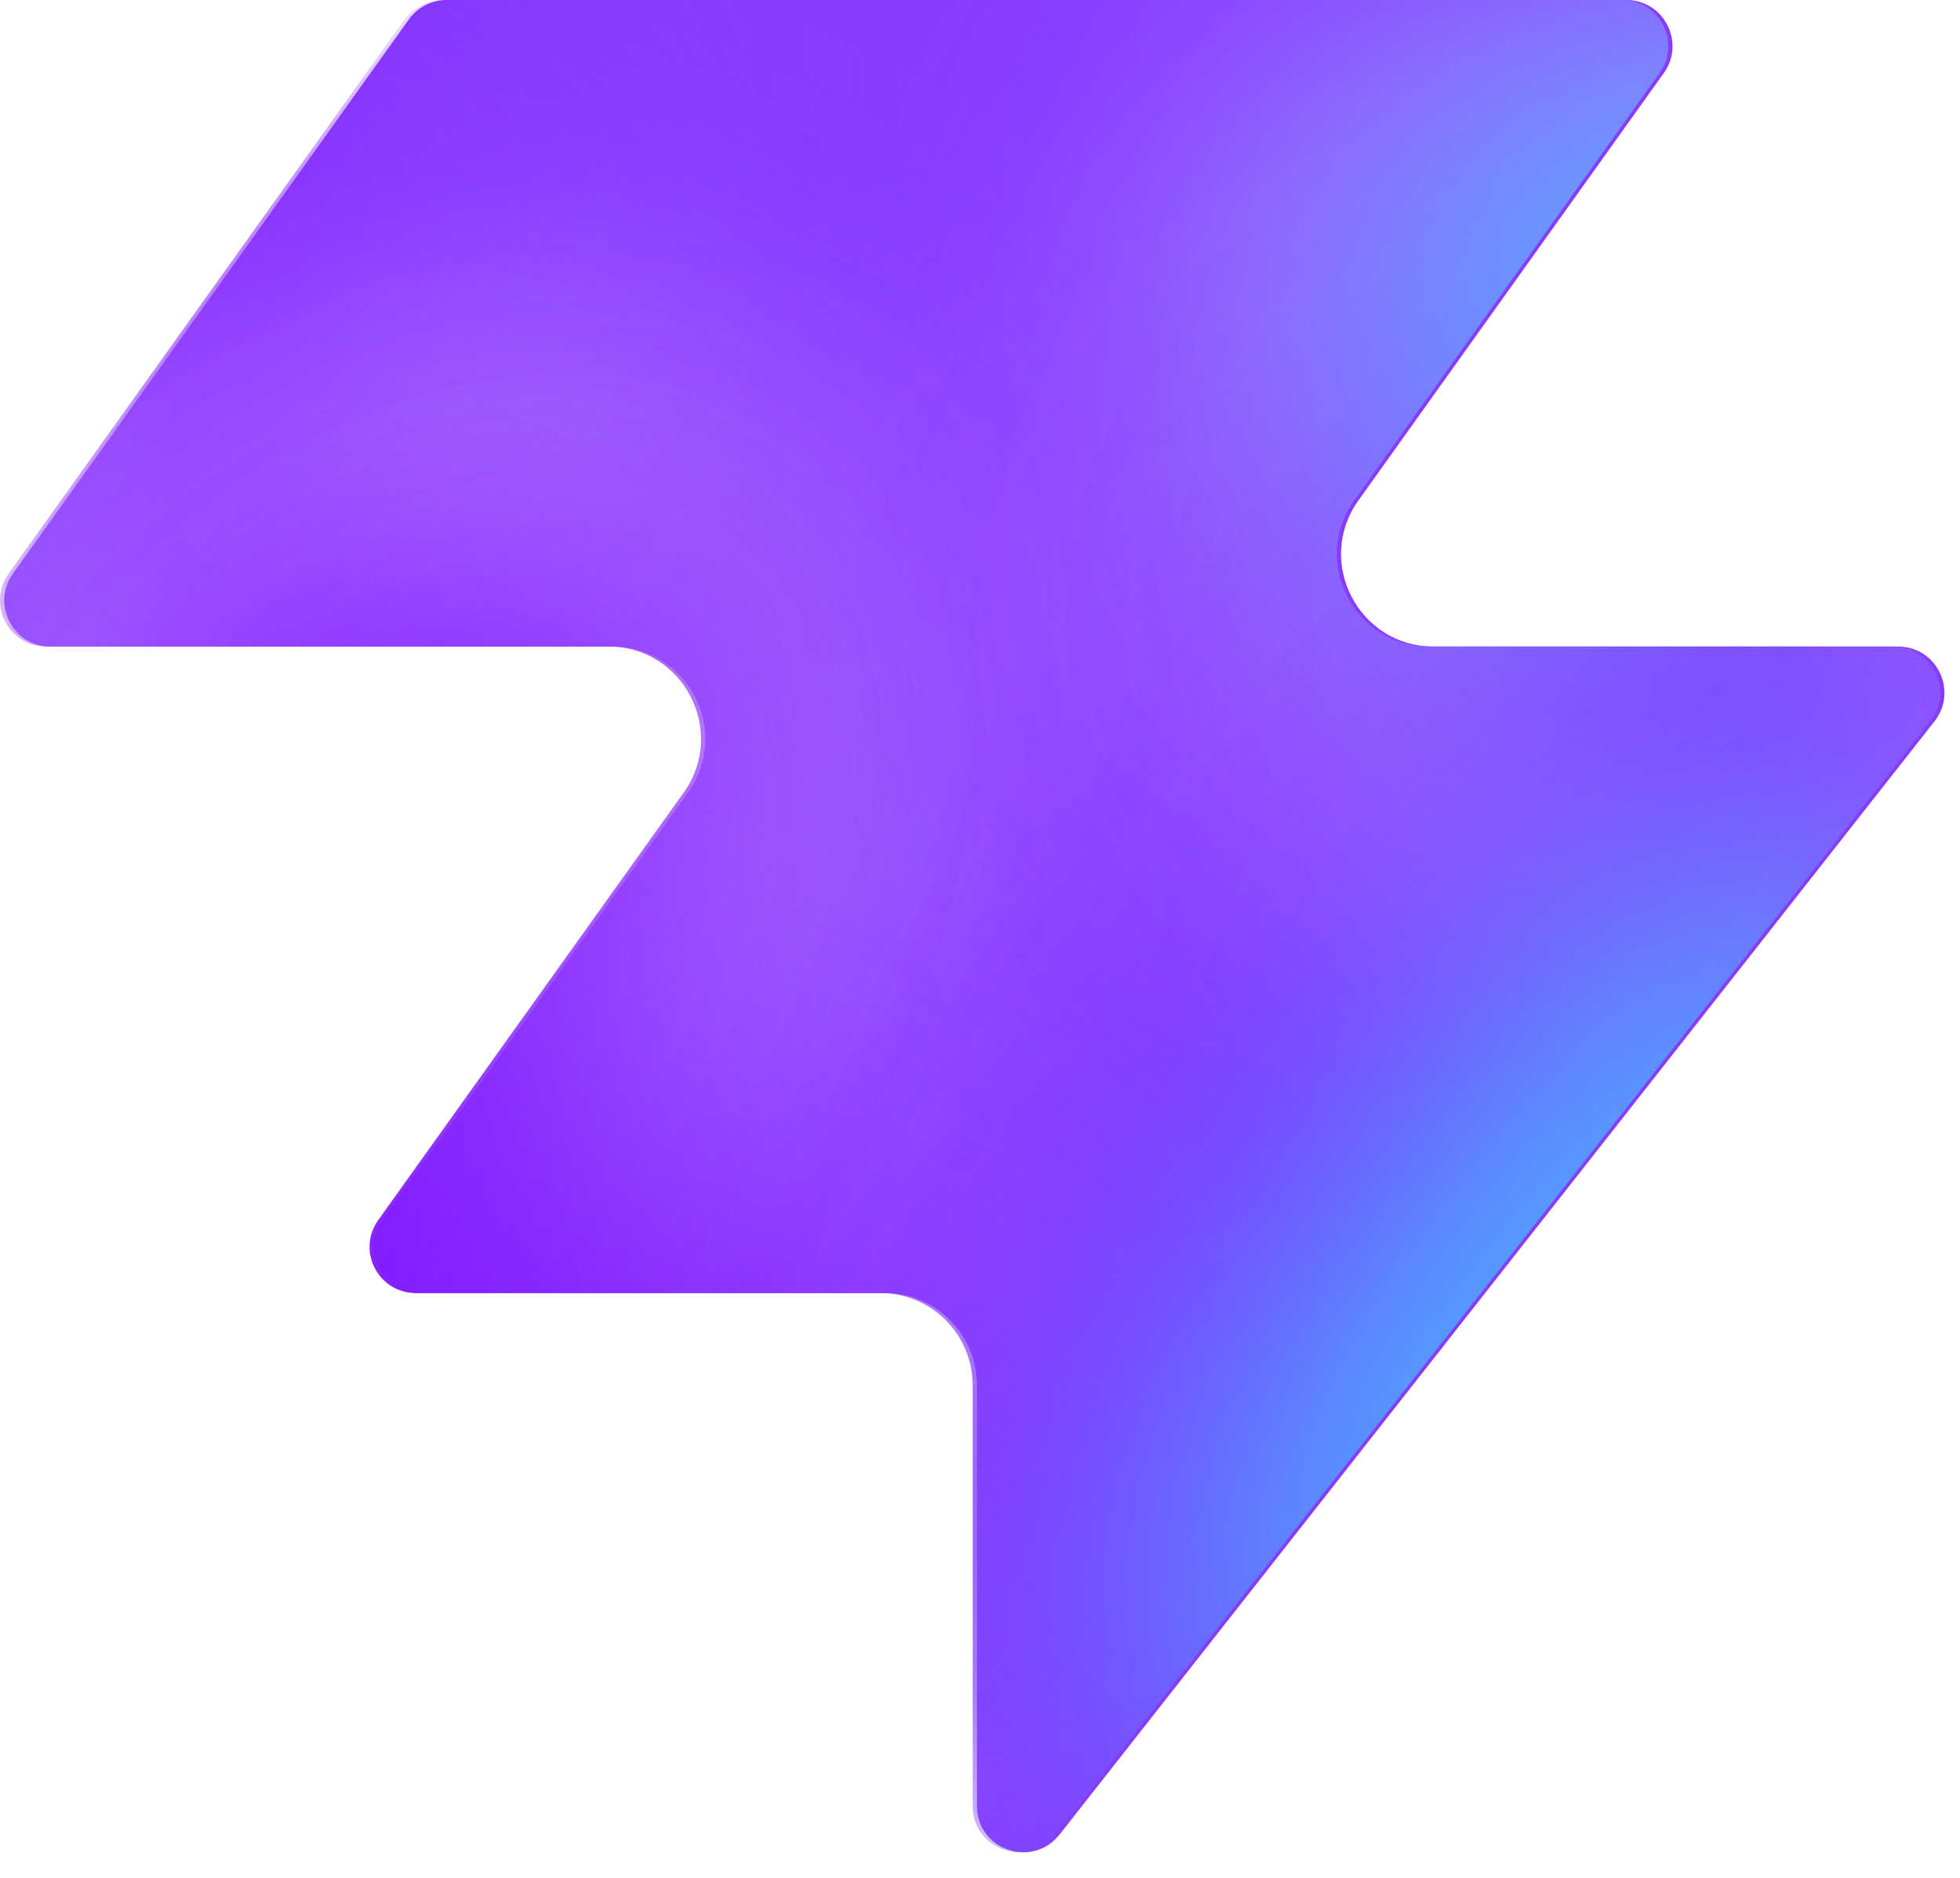
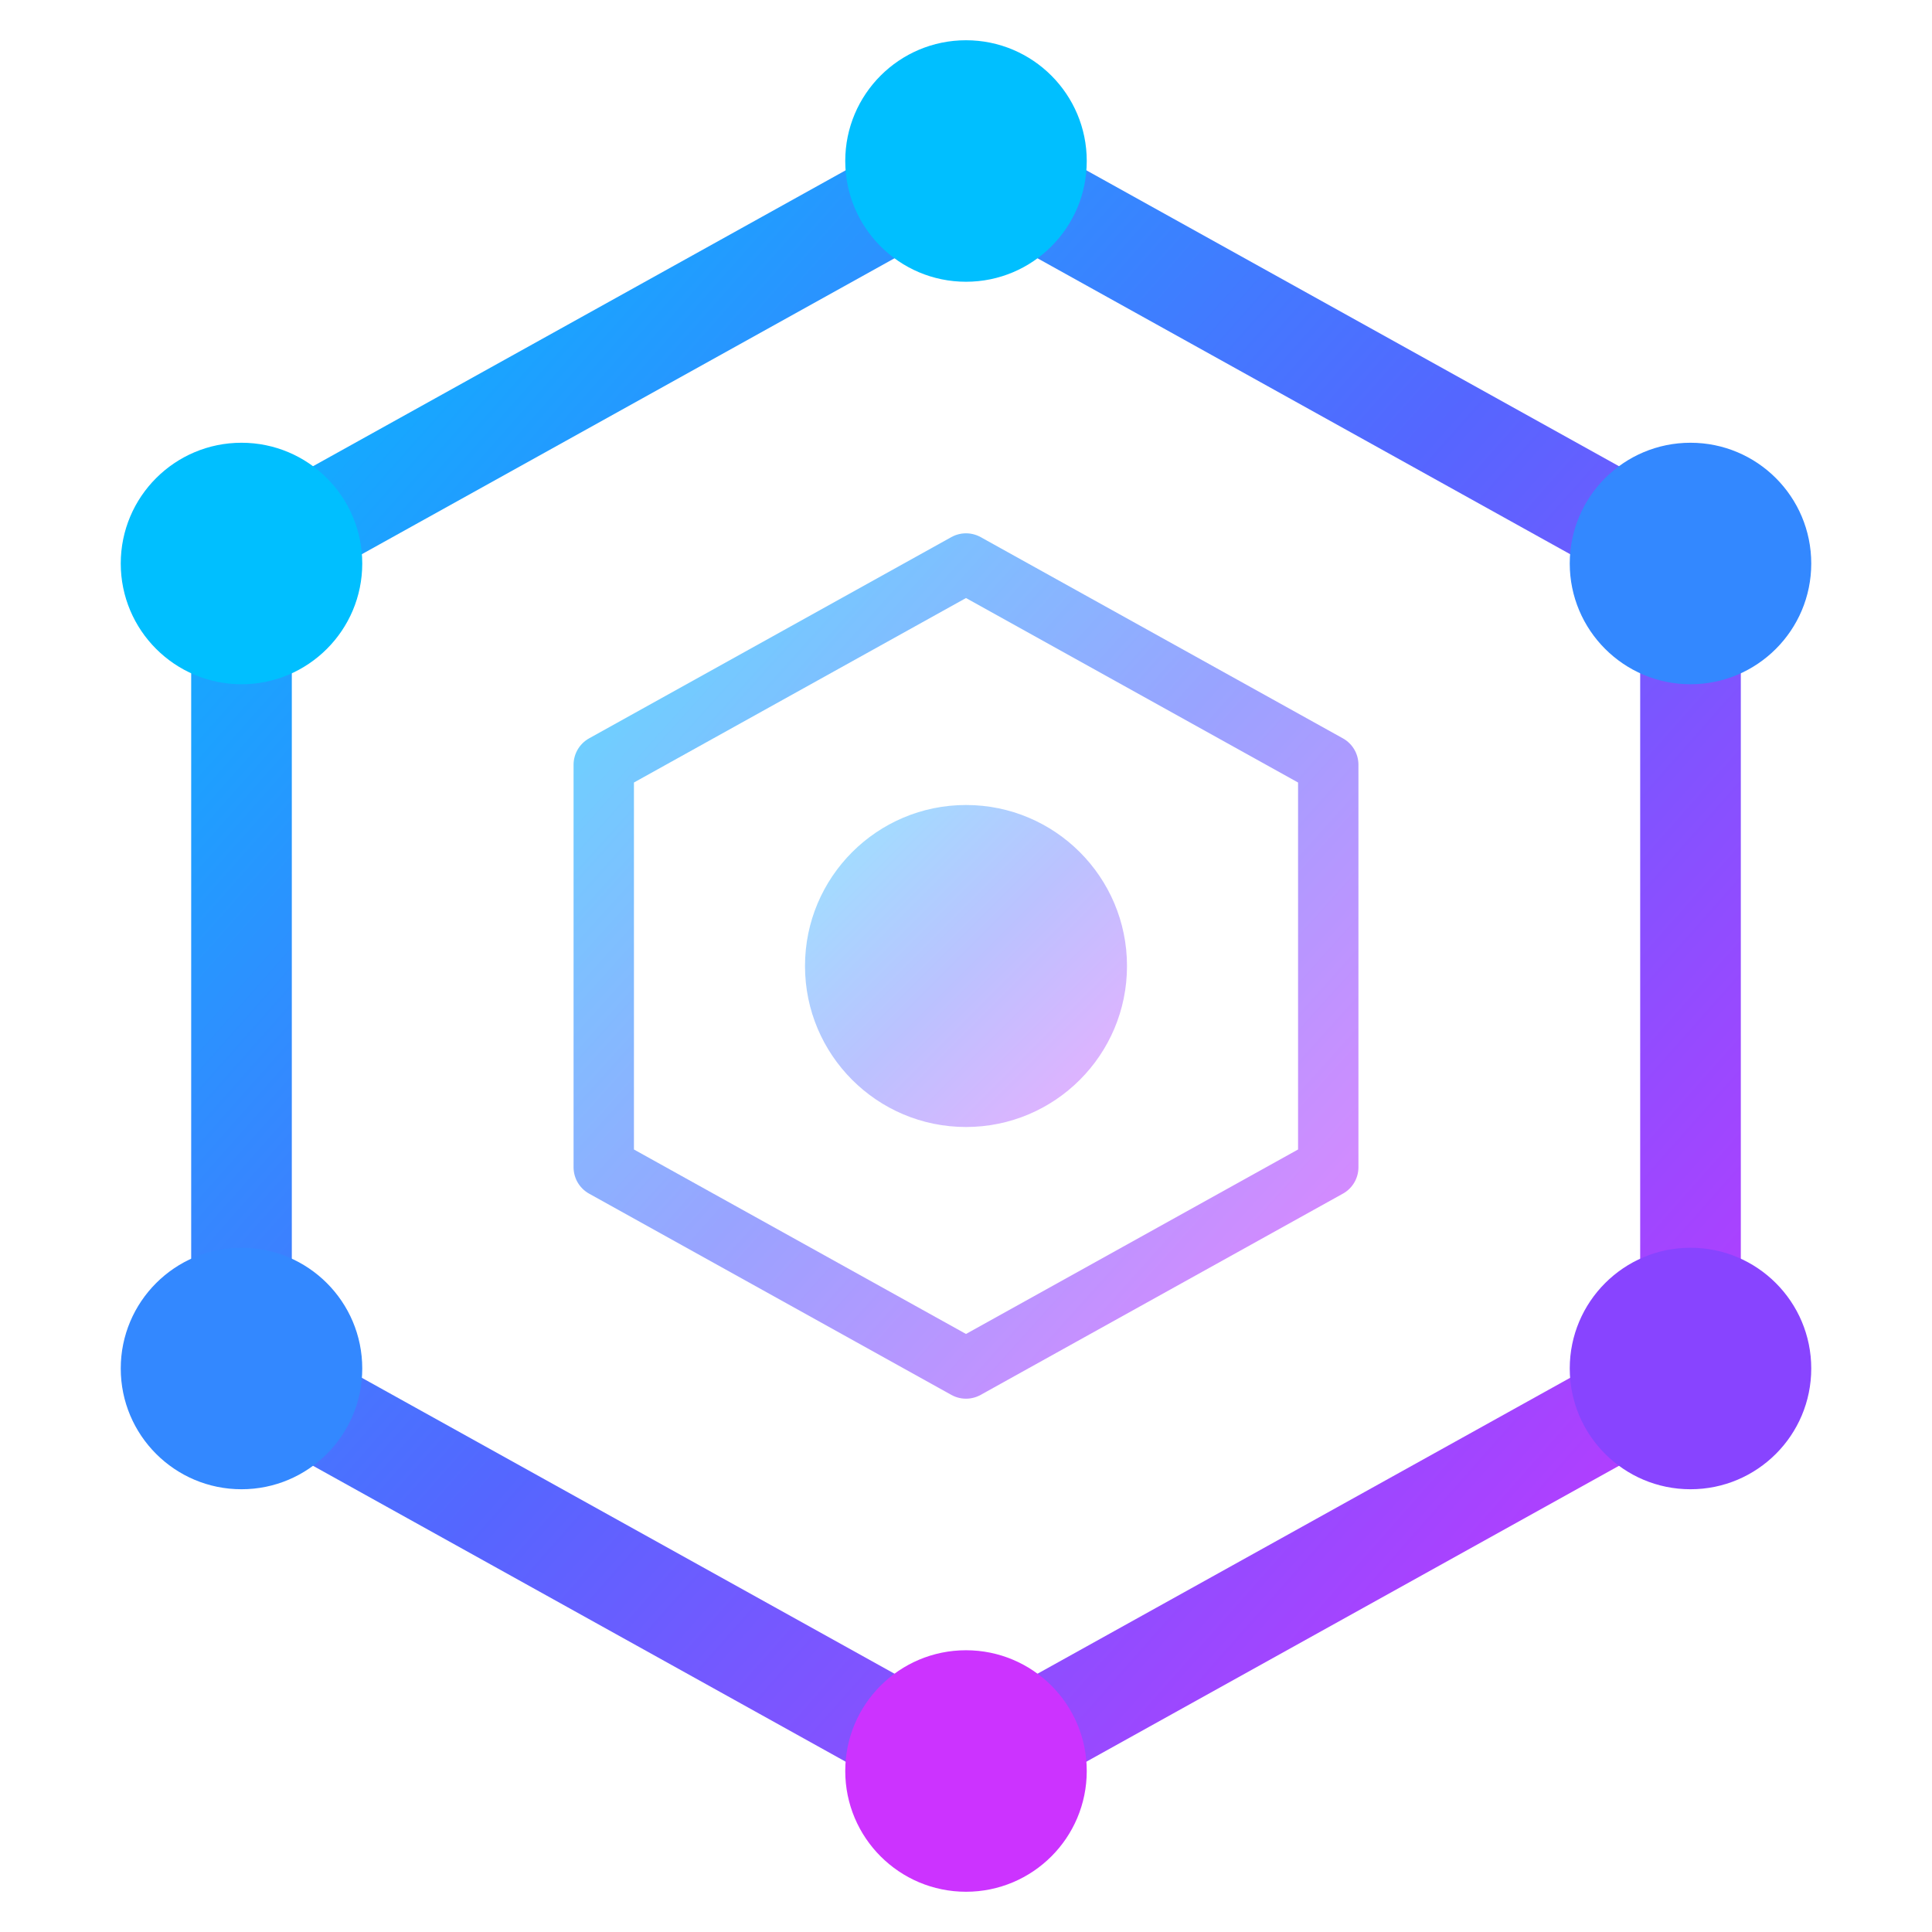
- <svg xmlns="http://www.w3.org/2000/svg" width="48" height="46" fill="none" viewBox="0 0 48 46">
-   <path fill="#863bff" d="M25.946 44.938c-.664.845-2.021.375-2.021-.698V33.937a2.26 2.26 0 0 0-2.262-2.262H10.287c-.92 0-1.456-1.04-.92-1.788l7.48-10.471c1.07-1.497 0-3.578-1.842-3.578H1.237c-.92 0-1.456-1.04-.92-1.788L10.013.474c.214-.297.556-.474.92-.474h28.894c.92 0 1.456 1.04.92 1.788l-7.48 10.471c-1.07 1.498 0 3.579 1.842 3.579h11.377c.943 0 1.473 1.088.89 1.83L25.947 44.94z" style="fill:#863bff;fill:color(display-p3 .525 .23 1);fill-opacity:1" />
-   <mask id="a" width="48" height="46" x="0" y="0" maskUnits="userSpaceOnUse" style="mask-type:alpha">
-     <path fill="#000" d="M25.842 44.938c-.664.844-2.021.375-2.021-.698V33.937a2.26 2.26 0 0 0-2.262-2.262H10.183c-.92 0-1.456-1.04-.92-1.788l7.48-10.471c1.07-1.498 0-3.579-1.842-3.579H1.133c-.92 0-1.456-1.04-.92-1.787L9.91.473c.214-.297.556-.474.92-.474h28.894c.92 0 1.456 1.04.92 1.788l-7.48 10.471c-1.07 1.498 0 3.578 1.842 3.578h11.377c.943 0 1.473 1.088.89 1.832L25.843 44.94z" style="fill:#000;fill-opacity:1" />
-   </mask>
-   <g mask="url(#a)">
-     <g filter="url(#b)">
-       <ellipse cx="5.508" cy="14.704" fill="#ede6ff" rx="5.508" ry="14.704" style="fill:#ede6ff;fill:color(display-p3 .927 .903 1);fill-opacity:1" transform="matrix(.00324 1 1 -.00324 -4.47 31.516)" />
-     </g>
-     <g filter="url(#c)">
-       <ellipse cx="10.399" cy="29.851" fill="#ede6ff" rx="10.399" ry="29.851" style="fill:#ede6ff;fill:color(display-p3 .927 .903 1);fill-opacity:1" transform="matrix(.00324 1 1 -.00324 -39.328 7.883)" />
-     </g>
-     <g filter="url(#d)">
-       <ellipse cx="5.508" cy="30.487" fill="#7e14ff" rx="5.508" ry="30.487" style="fill:#7e14ff;fill:color(display-p3 .492 .077 1);fill-opacity:1" transform="rotate(89.814 -25.913 -14.639)scale(1 -1)" />
-     </g>
-     <g filter="url(#e)">
-       <ellipse cx="5.508" cy="30.599" fill="#7e14ff" rx="5.508" ry="30.599" style="fill:#7e14ff;fill:color(display-p3 .492 .077 1);fill-opacity:1" transform="rotate(89.814 -32.644 -3.334)scale(1 -1)" />
-     </g>
-     <g filter="url(#f)">
-       <ellipse cx="5.508" cy="30.599" fill="#7e14ff" rx="5.508" ry="30.599" style="fill:#7e14ff;fill:color(display-p3 .492 .077 1);fill-opacity:1" transform="matrix(.00324 1 1 -.00324 -34.34 30.47)" />
-     </g>
-     <g filter="url(#g)">
-       <ellipse cx="14.072" cy="22.078" fill="#ede6ff" rx="14.072" ry="22.078" style="fill:#ede6ff;fill:color(display-p3 .927 .903 1);fill-opacity:1" transform="rotate(93.35 24.506 48.493)scale(-1 1)" />
-     </g>
-     <g filter="url(#h)">
-       <ellipse cx="3.47" cy="21.501" fill="#7e14ff" rx="3.47" ry="21.501" style="fill:#7e14ff;fill:color(display-p3 .492 .077 1);fill-opacity:1" transform="rotate(89.009 28.708 47.59)scale(-1 1)" />
-     </g>
-     <g filter="url(#i)">
-       <ellipse cx="3.47" cy="21.501" fill="#7e14ff" rx="3.47" ry="21.501" style="fill:#7e14ff;fill:color(display-p3 .492 .077 1);fill-opacity:1" transform="rotate(89.009 28.708 47.59)scale(-1 1)" />
-     </g>
-     <g filter="url(#j)">
-       <ellipse cx=".387" cy="8.972" fill="#7e14ff" rx="4.407" ry="29.108" style="fill:#7e14ff;fill:color(display-p3 .492 .077 1);fill-opacity:1" transform="rotate(39.51 .387 8.972)" />
-     </g>
-     <g filter="url(#k)">
-       <ellipse cx="47.523" cy="-6.092" fill="#7e14ff" rx="4.407" ry="29.108" style="fill:#7e14ff;fill:color(display-p3 .492 .077 1);fill-opacity:1" transform="rotate(37.892 47.523 -6.092)" />
-     </g>
-     <g filter="url(#l)">
-       <ellipse cx="41.412" cy="6.333" fill="#47bfff" rx="5.971" ry="9.665" style="fill:#47bfff;fill:color(display-p3 .28 .748 1);fill-opacity:1" transform="rotate(37.892 41.412 6.333)" />
-     </g>
-     <g filter="url(#m)">
-       <ellipse cx="-1.879" cy="38.332" fill="#7e14ff" rx="4.407" ry="29.108" style="fill:#7e14ff;fill:color(display-p3 .492 .077 1);fill-opacity:1" transform="rotate(37.892 -1.88 38.332)" />
-     </g>
-     <g filter="url(#n)">
-       <ellipse cx="-1.879" cy="38.332" fill="#7e14ff" rx="4.407" ry="29.108" style="fill:#7e14ff;fill:color(display-p3 .492 .077 1);fill-opacity:1" transform="rotate(37.892 -1.88 38.332)" />
-     </g>
-     <g filter="url(#o)">
-       <ellipse cx="35.651" cy="29.907" fill="#7e14ff" rx="4.407" ry="29.108" style="fill:#7e14ff;fill:color(display-p3 .492 .077 1);fill-opacity:1" transform="rotate(37.892 35.651 29.907)" />
-     </g>
-     <g filter="url(#p)">
-       <ellipse cx="38.418" cy="32.4" fill="#47bfff" rx="5.971" ry="15.297" style="fill:#47bfff;fill:color(display-p3 .28 .748 1);fill-opacity:1" transform="rotate(37.892 38.418 32.4)" />
-     </g>
-   </g>
+ <svg xmlns="http://www.w3.org/2000/svg" width="48" height="48" viewBox="0 0 48 48">
  <defs>
-     <filter id="b" width="60.045" height="41.654" x="-19.77" y="16.149" color-interpolation-filters="sRGB" filterUnits="userSpaceOnUse">
-       <feFlood flood-opacity="0" result="BackgroundImageFix" />
-       <feBlend in="SourceGraphic" in2="BackgroundImageFix" result="shape" />
-       <feGaussianBlur result="effect1_foregroundBlur_2002_17158" stdDeviation="7.659" />
-     </filter>
-     <filter id="c" width="90.34" height="51.437" x="-54.613" y="-7.533" color-interpolation-filters="sRGB" filterUnits="userSpaceOnUse">
-       <feFlood flood-opacity="0" result="BackgroundImageFix" />
-       <feBlend in="SourceGraphic" in2="BackgroundImageFix" result="shape" />
-       <feGaussianBlur result="effect1_foregroundBlur_2002_17158" stdDeviation="7.659" />
-     </filter>
-     <filter id="d" width="79.355" height="29.4" x="-49.64" y="2.03" color-interpolation-filters="sRGB" filterUnits="userSpaceOnUse">
-       <feFlood flood-opacity="0" result="BackgroundImageFix" />
-       <feBlend in="SourceGraphic" in2="BackgroundImageFix" result="shape" />
-       <feGaussianBlur result="effect1_foregroundBlur_2002_17158" stdDeviation="4.596" />
-     </filter>
-     <filter id="e" width="79.579" height="29.4" x="-45.045" y="20.029" color-interpolation-filters="sRGB" filterUnits="userSpaceOnUse">
-       <feFlood flood-opacity="0" result="BackgroundImageFix" />
-       <feBlend in="SourceGraphic" in2="BackgroundImageFix" result="shape" />
-       <feGaussianBlur result="effect1_foregroundBlur_2002_17158" stdDeviation="4.596" />
-     </filter>
-     <filter id="f" width="79.579" height="29.4" x="-43.513" y="21.178" color-interpolation-filters="sRGB" filterUnits="userSpaceOnUse">
-       <feFlood flood-opacity="0" result="BackgroundImageFix" />
-       <feBlend in="SourceGraphic" in2="BackgroundImageFix" result="shape" />
-       <feGaussianBlur result="effect1_foregroundBlur_2002_17158" stdDeviation="4.596" />
-     </filter>
-     <filter id="g" width="74.749" height="58.852" x="15.756" y="-17.901" color-interpolation-filters="sRGB" filterUnits="userSpaceOnUse">
-       <feFlood flood-opacity="0" result="BackgroundImageFix" />
-       <feBlend in="SourceGraphic" in2="BackgroundImageFix" result="shape" />
-       <feGaussianBlur result="effect1_foregroundBlur_2002_17158" stdDeviation="7.659" />
-     </filter>
-     <filter id="h" width="61.377" height="25.362" x="23.548" y="2.284" color-interpolation-filters="sRGB" filterUnits="userSpaceOnUse">
-       <feFlood flood-opacity="0" result="BackgroundImageFix" />
-       <feBlend in="SourceGraphic" in2="BackgroundImageFix" result="shape" />
-       <feGaussianBlur result="effect1_foregroundBlur_2002_17158" stdDeviation="4.596" />
-     </filter>
-     <filter id="i" width="61.377" height="25.362" x="23.548" y="2.284" color-interpolation-filters="sRGB" filterUnits="userSpaceOnUse">
-       <feFlood flood-opacity="0" result="BackgroundImageFix" />
-       <feBlend in="SourceGraphic" in2="BackgroundImageFix" result="shape" />
-       <feGaussianBlur result="effect1_foregroundBlur_2002_17158" stdDeviation="4.596" />
-     </filter>
-     <filter id="j" width="56.045" height="63.649" x="-27.636" y="-22.853" color-interpolation-filters="sRGB" filterUnits="userSpaceOnUse">
-       <feFlood flood-opacity="0" result="BackgroundImageFix" />
-       <feBlend in="SourceGraphic" in2="BackgroundImageFix" result="shape" />
-       <feGaussianBlur result="effect1_foregroundBlur_2002_17158" stdDeviation="4.596" />
-     </filter>
-     <filter id="k" width="54.814" height="64.646" x="20.116" y="-38.415" color-interpolation-filters="sRGB" filterUnits="userSpaceOnUse">
-       <feFlood flood-opacity="0" result="BackgroundImageFix" />
-       <feBlend in="SourceGraphic" in2="BackgroundImageFix" result="shape" />
-       <feGaussianBlur result="effect1_foregroundBlur_2002_17158" stdDeviation="4.596" />
-     </filter>
-     <filter id="l" width="33.541" height="35.313" x="24.641" y="-11.323" color-interpolation-filters="sRGB" filterUnits="userSpaceOnUse">
-       <feFlood flood-opacity="0" result="BackgroundImageFix" />
-       <feBlend in="SourceGraphic" in2="BackgroundImageFix" result="shape" />
-       <feGaussianBlur result="effect1_foregroundBlur_2002_17158" stdDeviation="4.596" />
-     </filter>
-     <filter id="m" width="54.814" height="64.646" x="-29.286" y="6.009" color-interpolation-filters="sRGB" filterUnits="userSpaceOnUse">
-       <feFlood flood-opacity="0" result="BackgroundImageFix" />
-       <feBlend in="SourceGraphic" in2="BackgroundImageFix" result="shape" />
-       <feGaussianBlur result="effect1_foregroundBlur_2002_17158" stdDeviation="4.596" />
-     </filter>
-     <filter id="n" width="54.814" height="64.646" x="-29.286" y="6.009" color-interpolation-filters="sRGB" filterUnits="userSpaceOnUse">
-       <feFlood flood-opacity="0" result="BackgroundImageFix" />
-       <feBlend in="SourceGraphic" in2="BackgroundImageFix" result="shape" />
-       <feGaussianBlur result="effect1_foregroundBlur_2002_17158" stdDeviation="4.596" />
-     </filter>
-     <filter id="o" width="54.814" height="64.646" x="8.244" y="-2.416" color-interpolation-filters="sRGB" filterUnits="userSpaceOnUse">
-       <feFlood flood-opacity="0" result="BackgroundImageFix" />
-       <feBlend in="SourceGraphic" in2="BackgroundImageFix" result="shape" />
-       <feGaussianBlur result="effect1_foregroundBlur_2002_17158" stdDeviation="4.596" />
-     </filter>
-     <filter id="p" width="39.409" height="43.623" x="18.713" y="10.588" color-interpolation-filters="sRGB" filterUnits="userSpaceOnUse">
-       <feFlood flood-opacity="0" result="BackgroundImageFix" />
-       <feBlend in="SourceGraphic" in2="BackgroundImageFix" result="shape" />
-       <feGaussianBlur result="effect1_foregroundBlur_2002_17158" stdDeviation="4.596" />
-     </filter>
+     <linearGradient id="g" x1="0%" y1="0%" x2="100%" y2="100%">
+       <stop offset="0%" stop-color="#00BFFF" />
+       <stop offset="50%" stop-color="#5566FF" />
+       <stop offset="100%" stop-color="#CC33FF" />
+     </linearGradient>
  </defs>
+   <polygon points="24,4 42,14 42,34 24,44 6,34 6,14" fill="none" stroke="url(#g)" stroke-width="2.5" stroke-linejoin="round" />
+   <polygon points="24,14 33,19 33,29 24,34 15,29 15,19" fill="none" stroke="url(#g)" stroke-width="1.5" stroke-linejoin="round" opacity="0.6" />
+   <circle cx="24" cy="4" r="3" fill="#00BFFF" />
+   <circle cx="42" cy="14" r="3" fill="#3388FF" />
+   <circle cx="42" cy="34" r="3" fill="#8844FF" />
+   <circle cx="24" cy="44" r="3" fill="#CC33FF" />
+   <circle cx="6" cy="34" r="3" fill="#3388FF" />
+   <circle cx="6" cy="14" r="3" fill="#00BFFF" />
+   <circle cx="24" cy="24" r="4" fill="url(#g)" opacity="0.4" />
</svg>
